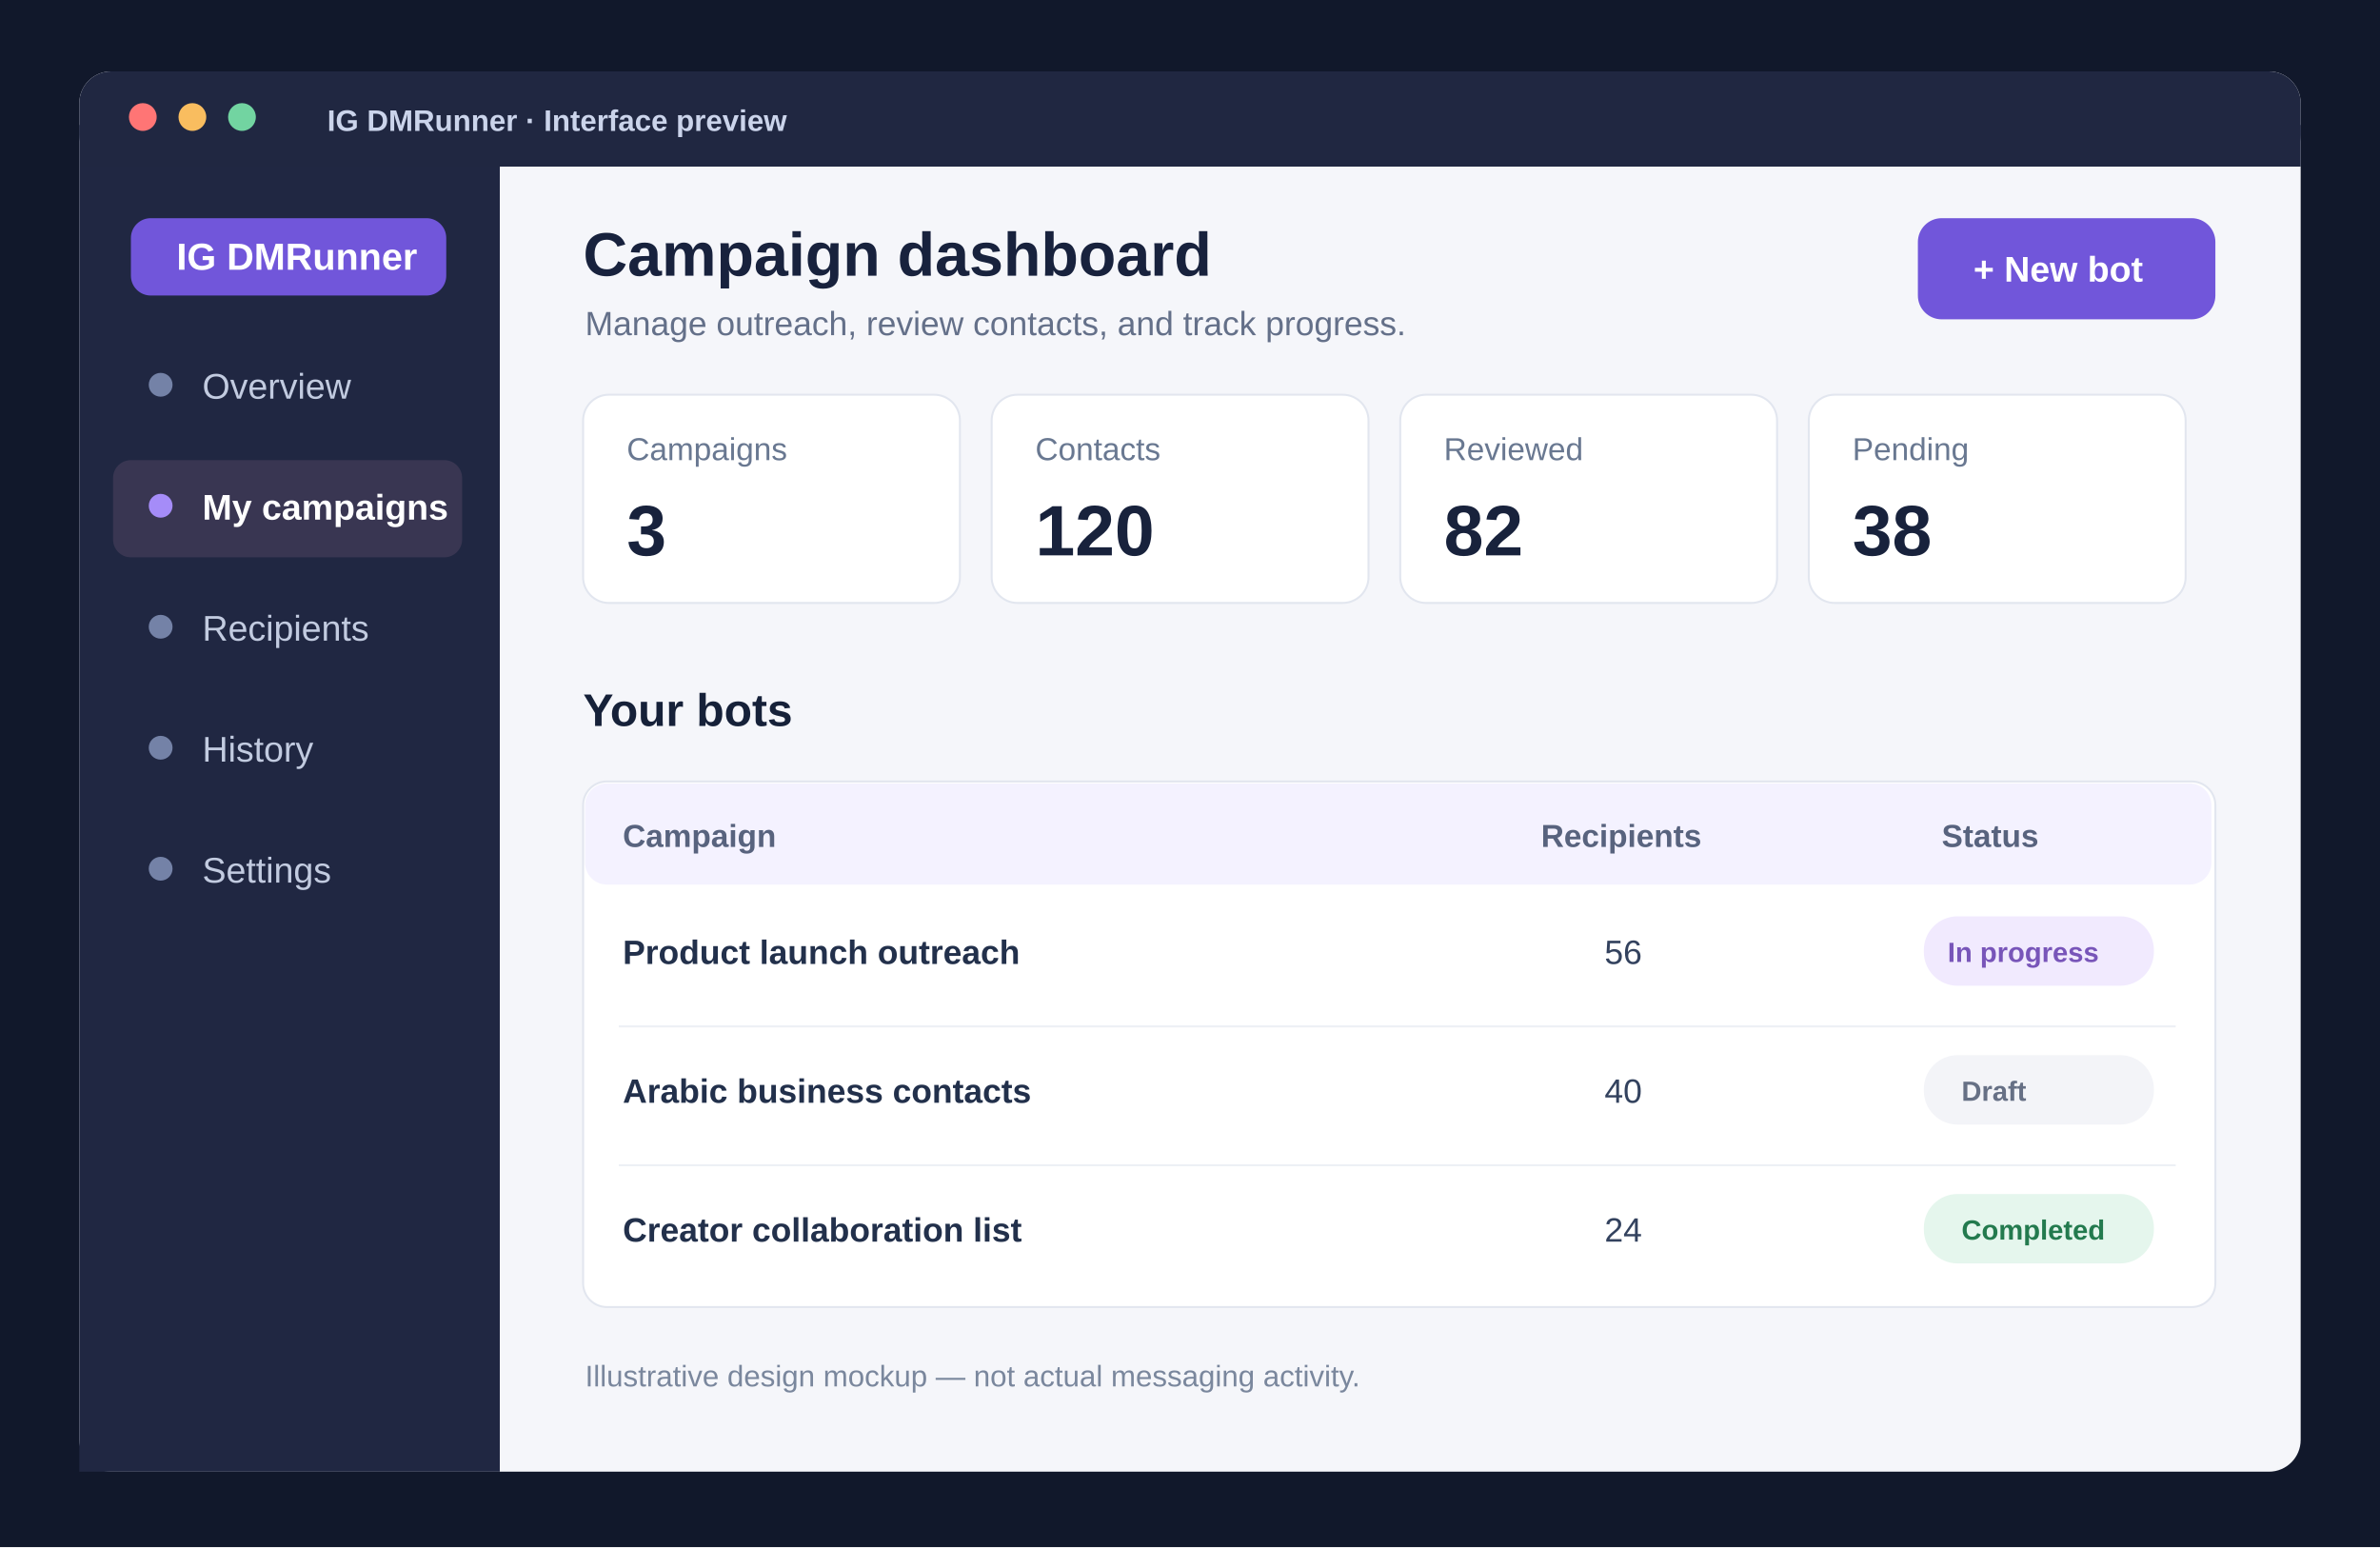
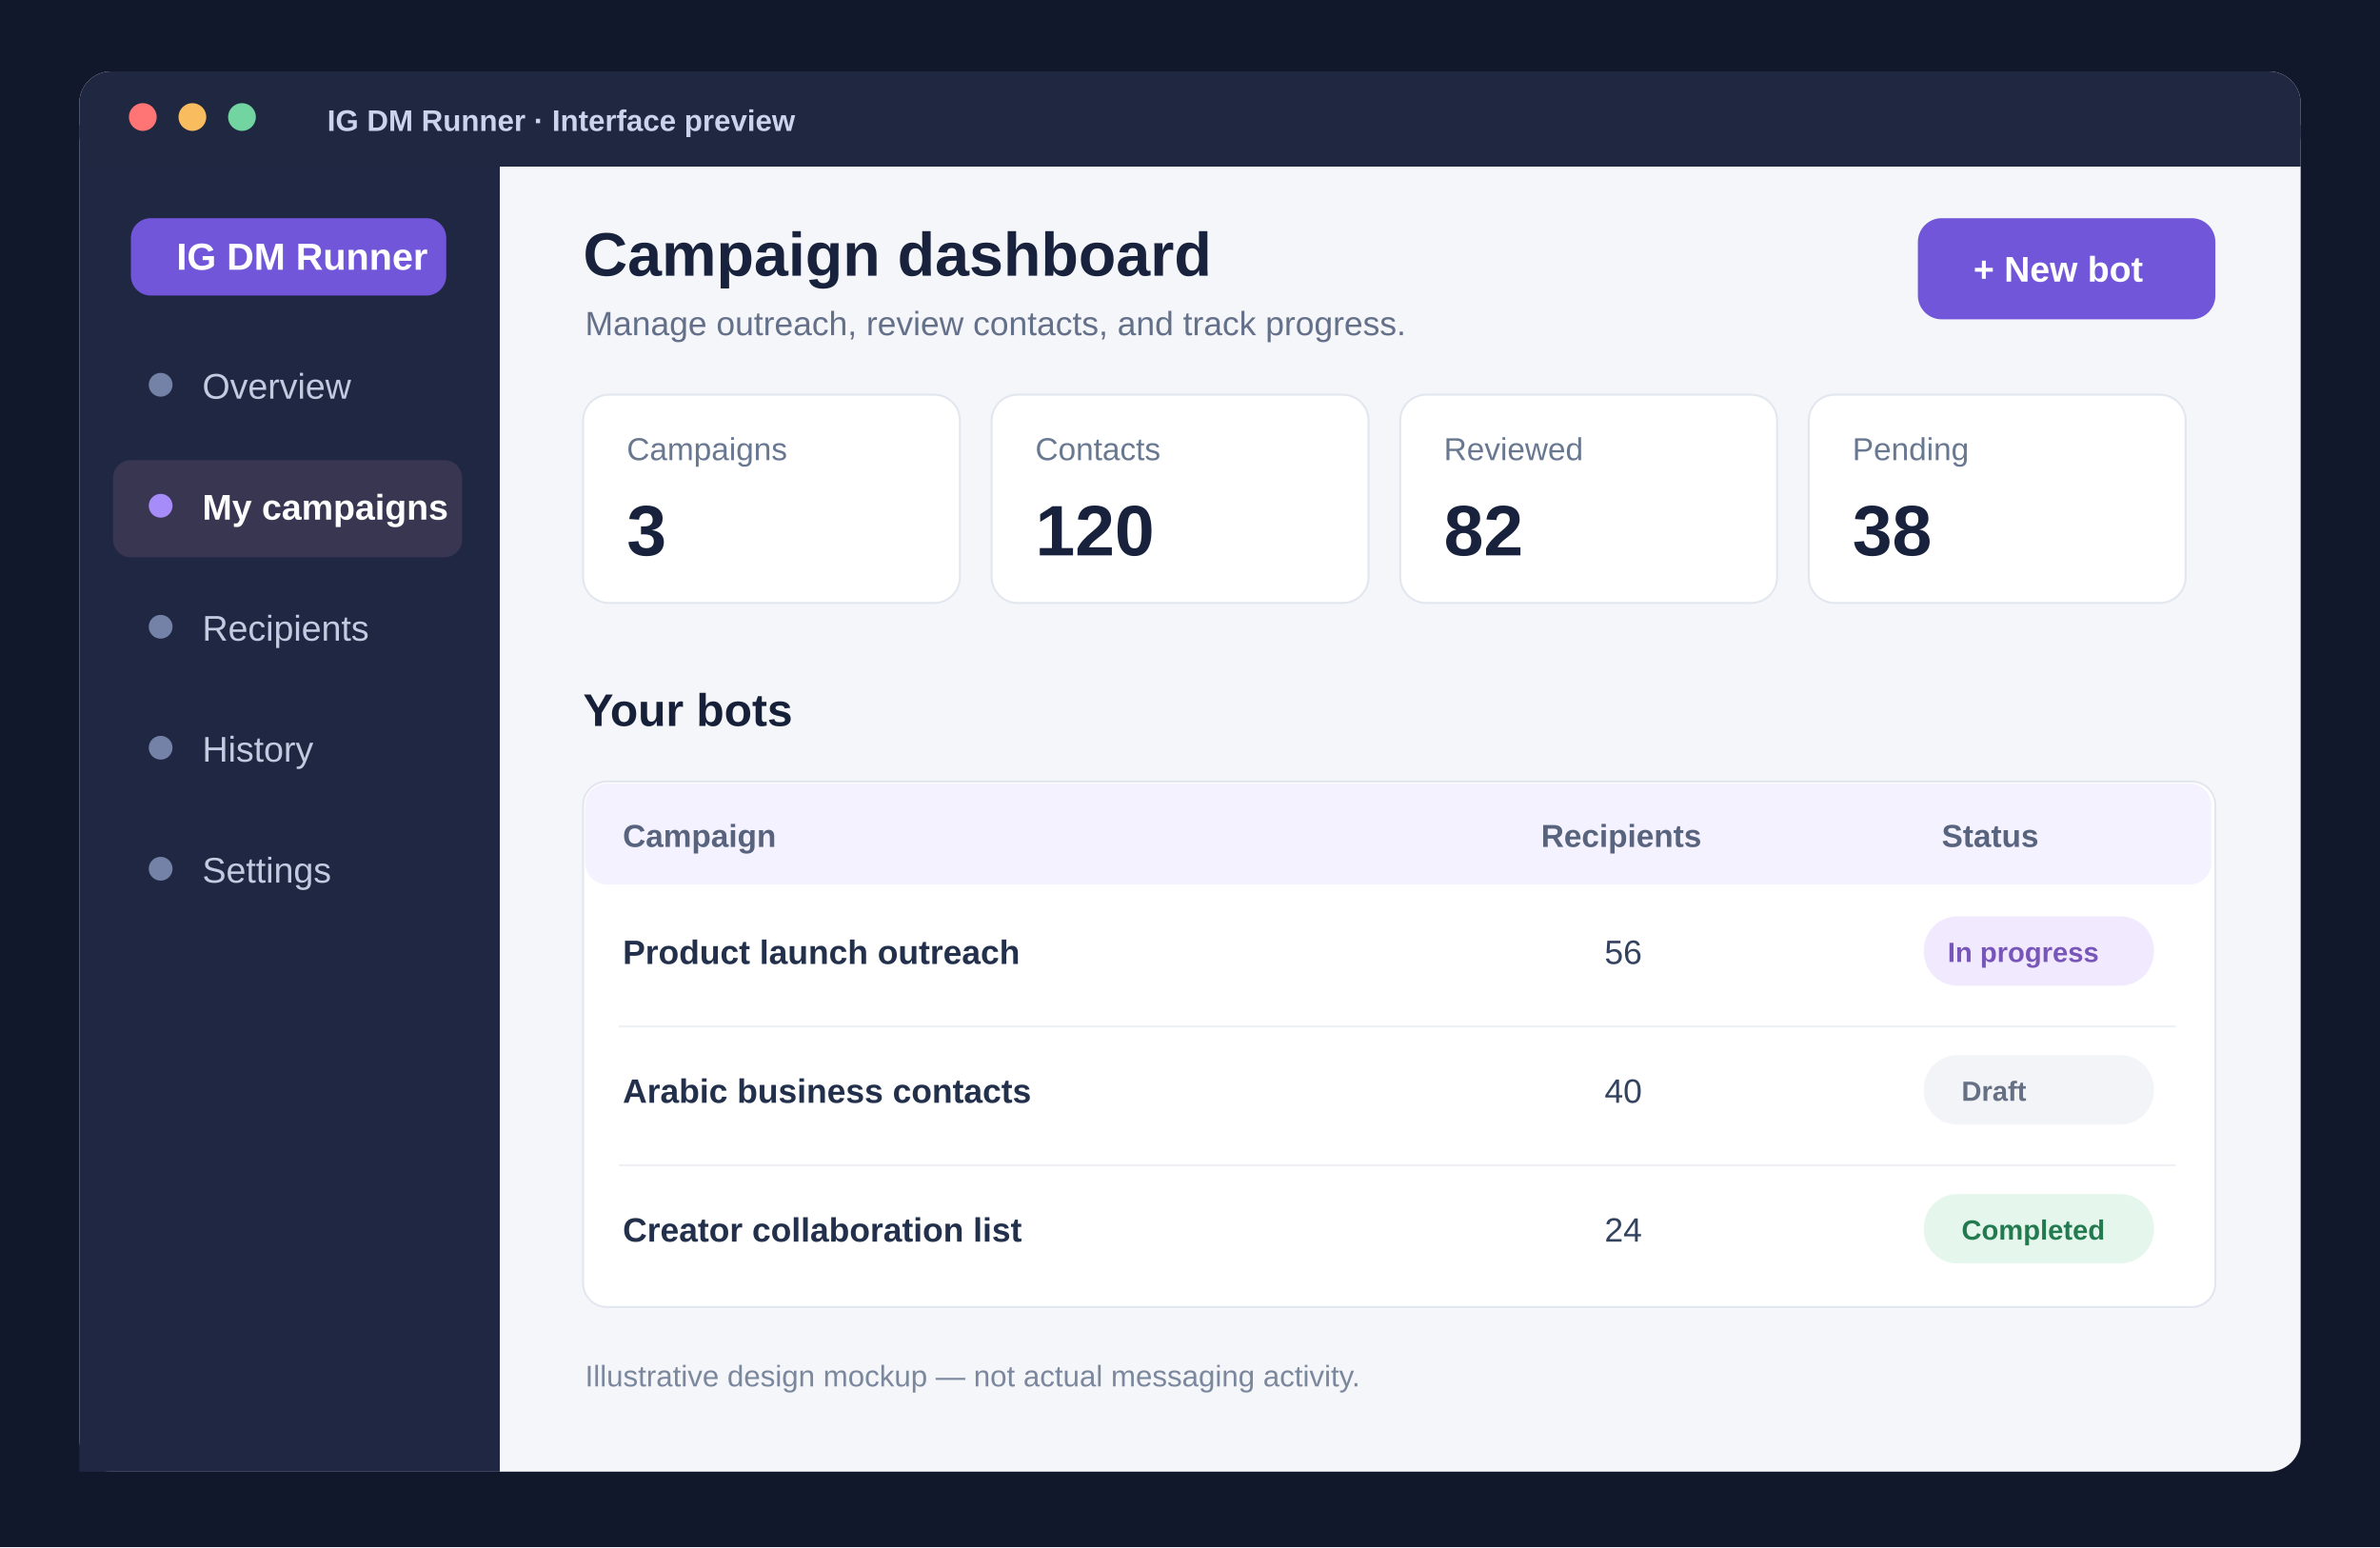
<svg xmlns="http://www.w3.org/2000/svg" width="1200" height="780" viewBox="0 0 1200 780" role="img" aria-label="English dashboard design mockup">
  <rect x="0" y="0" width="1200" height="780" rx="0" fill="#11182b" stroke="none" />
  <rect x="40" y="36" width="1120" height="706" rx="16" fill="#f5f6fa" stroke="none" />
  <rect x="40" y="36" width="1120" height="48" rx="16" fill="#202741" stroke="none" />
  <rect x="40" y="63" width="1120" height="21" rx="0" fill="#202741" stroke="none" />
  <circle cx="72" cy="59" r="7" fill="#ff7575" />
  <circle cx="97" cy="59" r="7" fill="#f9bd5f" />
  <circle cx="122" cy="59" r="7" fill="#72d4a1" />
-   <text x="165" y="66" font-family="Arial, sans-serif" font-size="15" fill="#cbd4eb" font-weight="600">IG DMRunner  ·  Interface preview</text>
+   <text x="165" y="66" font-family="Arial, sans-serif" font-size="15" fill="#cbd4eb" font-weight="600">IG DM Runner  ·  Interface preview</text>
  <rect x="40" y="84" width="212" height="658" rx="0" fill="#202742" stroke="none" />
  <rect x="66" y="110" width="159" height="39" rx="10" fill="#7156da" stroke="none" />
-   <text x="89" y="136" font-family="Arial, sans-serif" font-size="19" fill="#fff" font-weight="700">IG DMRunner</text>
+   <text x="89" y="136" font-family="Arial, sans-serif" font-size="19" fill="#fff" font-weight="700">IG DM Runner</text>
  <circle cx="81" cy="194" r="6" fill="#7482a7" />
  <text x="102" y="201" font-family="Arial, sans-serif" font-size="18" fill="#c2cbe0" font-weight="500">Overview</text>
  <rect x="57" y="232" width="176" height="49" rx="9" fill="#393652" stroke="none" />
  <circle cx="81" cy="255" r="6" fill="#a58cf8" />
  <text x="102" y="262" font-family="Arial, sans-serif" font-size="18" fill="#fff" font-weight="700">My campaigns</text>
  <circle cx="81" cy="316" r="6" fill="#7482a7" />
  <text x="102" y="323" font-family="Arial, sans-serif" font-size="18" fill="#c2cbe0" font-weight="500">Recipients</text>
  <circle cx="81" cy="377" r="6" fill="#7482a7" />
  <text x="102" y="384" font-family="Arial, sans-serif" font-size="18" fill="#c2cbe0" font-weight="500">History</text>
  <circle cx="81" cy="438" r="6" fill="#7482a7" />
  <text x="102" y="445" font-family="Arial, sans-serif" font-size="18" fill="#c2cbe0" font-weight="500">Settings</text>
  <text x="294" y="139" font-family="Arial, sans-serif" font-size="31" fill="#18223d" font-weight="700">Campaign dashboard</text>
  <text x="295" y="169" font-family="Arial, sans-serif" font-size="17" fill="#647089" font-weight="400">Manage outreach, review contacts, and track progress.</text>
  <rect x="967" y="110" width="150" height="51" rx="12" fill="#7156da" stroke="none" />
  <text x="995" y="142" font-family="Arial, sans-serif" font-size="18" fill="#fff" font-weight="700">+ New bot</text>
  <rect x="294" y="199" width="190" height="105" rx="13" fill="white" stroke="#e2e6ef" />
  <text x="316" y="232" font-family="Arial, sans-serif" font-size="16" fill="#697891" font-weight="500">Campaigns</text>
  <text x="316" y="280" font-family="Arial, sans-serif" font-size="36" fill="#18223c" font-weight="750">3</text>
  <rect x="500" y="199" width="190" height="105" rx="13" fill="white" stroke="#e2e6ef" />
  <text x="522" y="232" font-family="Arial, sans-serif" font-size="16" fill="#697891" font-weight="500">Contacts</text>
  <text x="522" y="280" font-family="Arial, sans-serif" font-size="36" fill="#18223c" font-weight="750">120</text>
  <rect x="706" y="199" width="190" height="105" rx="13" fill="white" stroke="#e2e6ef" />
  <text x="728" y="232" font-family="Arial, sans-serif" font-size="16" fill="#697891" font-weight="500">Reviewed</text>
  <text x="728" y="280" font-family="Arial, sans-serif" font-size="36" fill="#18223c" font-weight="750">82</text>
  <rect x="912" y="199" width="190" height="105" rx="13" fill="white" stroke="#e2e6ef" />
  <text x="934" y="232" font-family="Arial, sans-serif" font-size="16" fill="#697891" font-weight="500">Pending</text>
  <text x="934" y="280" font-family="Arial, sans-serif" font-size="36" fill="#18223c" font-weight="750">38</text>
  <text x="294" y="366" font-family="Arial, sans-serif" font-size="23" fill="#162139" font-weight="700">Your bots</text>
  <rect x="294" y="394" width="823" height="265" rx="12" fill="white" stroke="#e2e6ef" />
  <rect x="295" y="395" width="820" height="51" rx="11" fill="#f4f2ff" stroke="none" />
  <text x="314" y="427" font-family="Arial, sans-serif" font-size="16" fill="#58637e" font-weight="700">Campaign</text>
  <text x="777" y="427" font-family="Arial, sans-serif" font-size="16" fill="#58637e" font-weight="700">Recipients</text>
  <text x="979" y="427" font-family="Arial, sans-serif" font-size="16" fill="#58637e" font-weight="700">Status</text>
  <text x="314" y="486" font-family="Arial, sans-serif" font-size="17" fill="#22304b" font-weight="600">Product launch outreach</text>
  <text x="809" y="486" font-family="Arial, sans-serif" font-size="17" fill="#33425e" font-weight="500">56</text>
  <rect x="970" y="462" width="116" height="35" rx="17" fill="#f1eafe" stroke="none" />
  <text x="982" y="485" font-family="Arial, sans-serif" font-size="14" fill="#7855b9" font-weight="650">In progress</text>
  <rect x="312" y="517" width="785" height="1" rx="0" fill="#edf0f5" stroke="none" />
  <text x="314" y="556" font-family="Arial, sans-serif" font-size="17" fill="#22304b" font-weight="600">Arabic business contacts</text>
  <text x="809" y="556" font-family="Arial, sans-serif" font-size="17" fill="#33425e" font-weight="500">40</text>
  <rect x="970" y="532" width="116" height="35" rx="17" fill="#f3f4f8" stroke="none" />
  <text x="989" y="555" font-family="Arial, sans-serif" font-size="14" fill="#667085" font-weight="650">Draft</text>
  <rect x="312" y="587" width="785" height="1" rx="0" fill="#edf0f5" stroke="none" />
  <text x="314" y="626" font-family="Arial, sans-serif" font-size="17" fill="#22304b" font-weight="600">Creator collaboration list</text>
  <text x="809" y="626" font-family="Arial, sans-serif" font-size="17" fill="#33425e" font-weight="500">24</text>
  <rect x="970" y="602" width="116" height="35" rx="17" fill="#e5f6ed" stroke="none" />
  <text x="989" y="625" font-family="Arial, sans-serif" font-size="14" fill="#237a4e" font-weight="650">Completed</text>
  <text x="295" y="699" font-family="Arial, sans-serif" font-size="15" fill="#7a879d" font-weight="400">Illustrative design mockup — not actual messaging activity.</text>
</svg>
